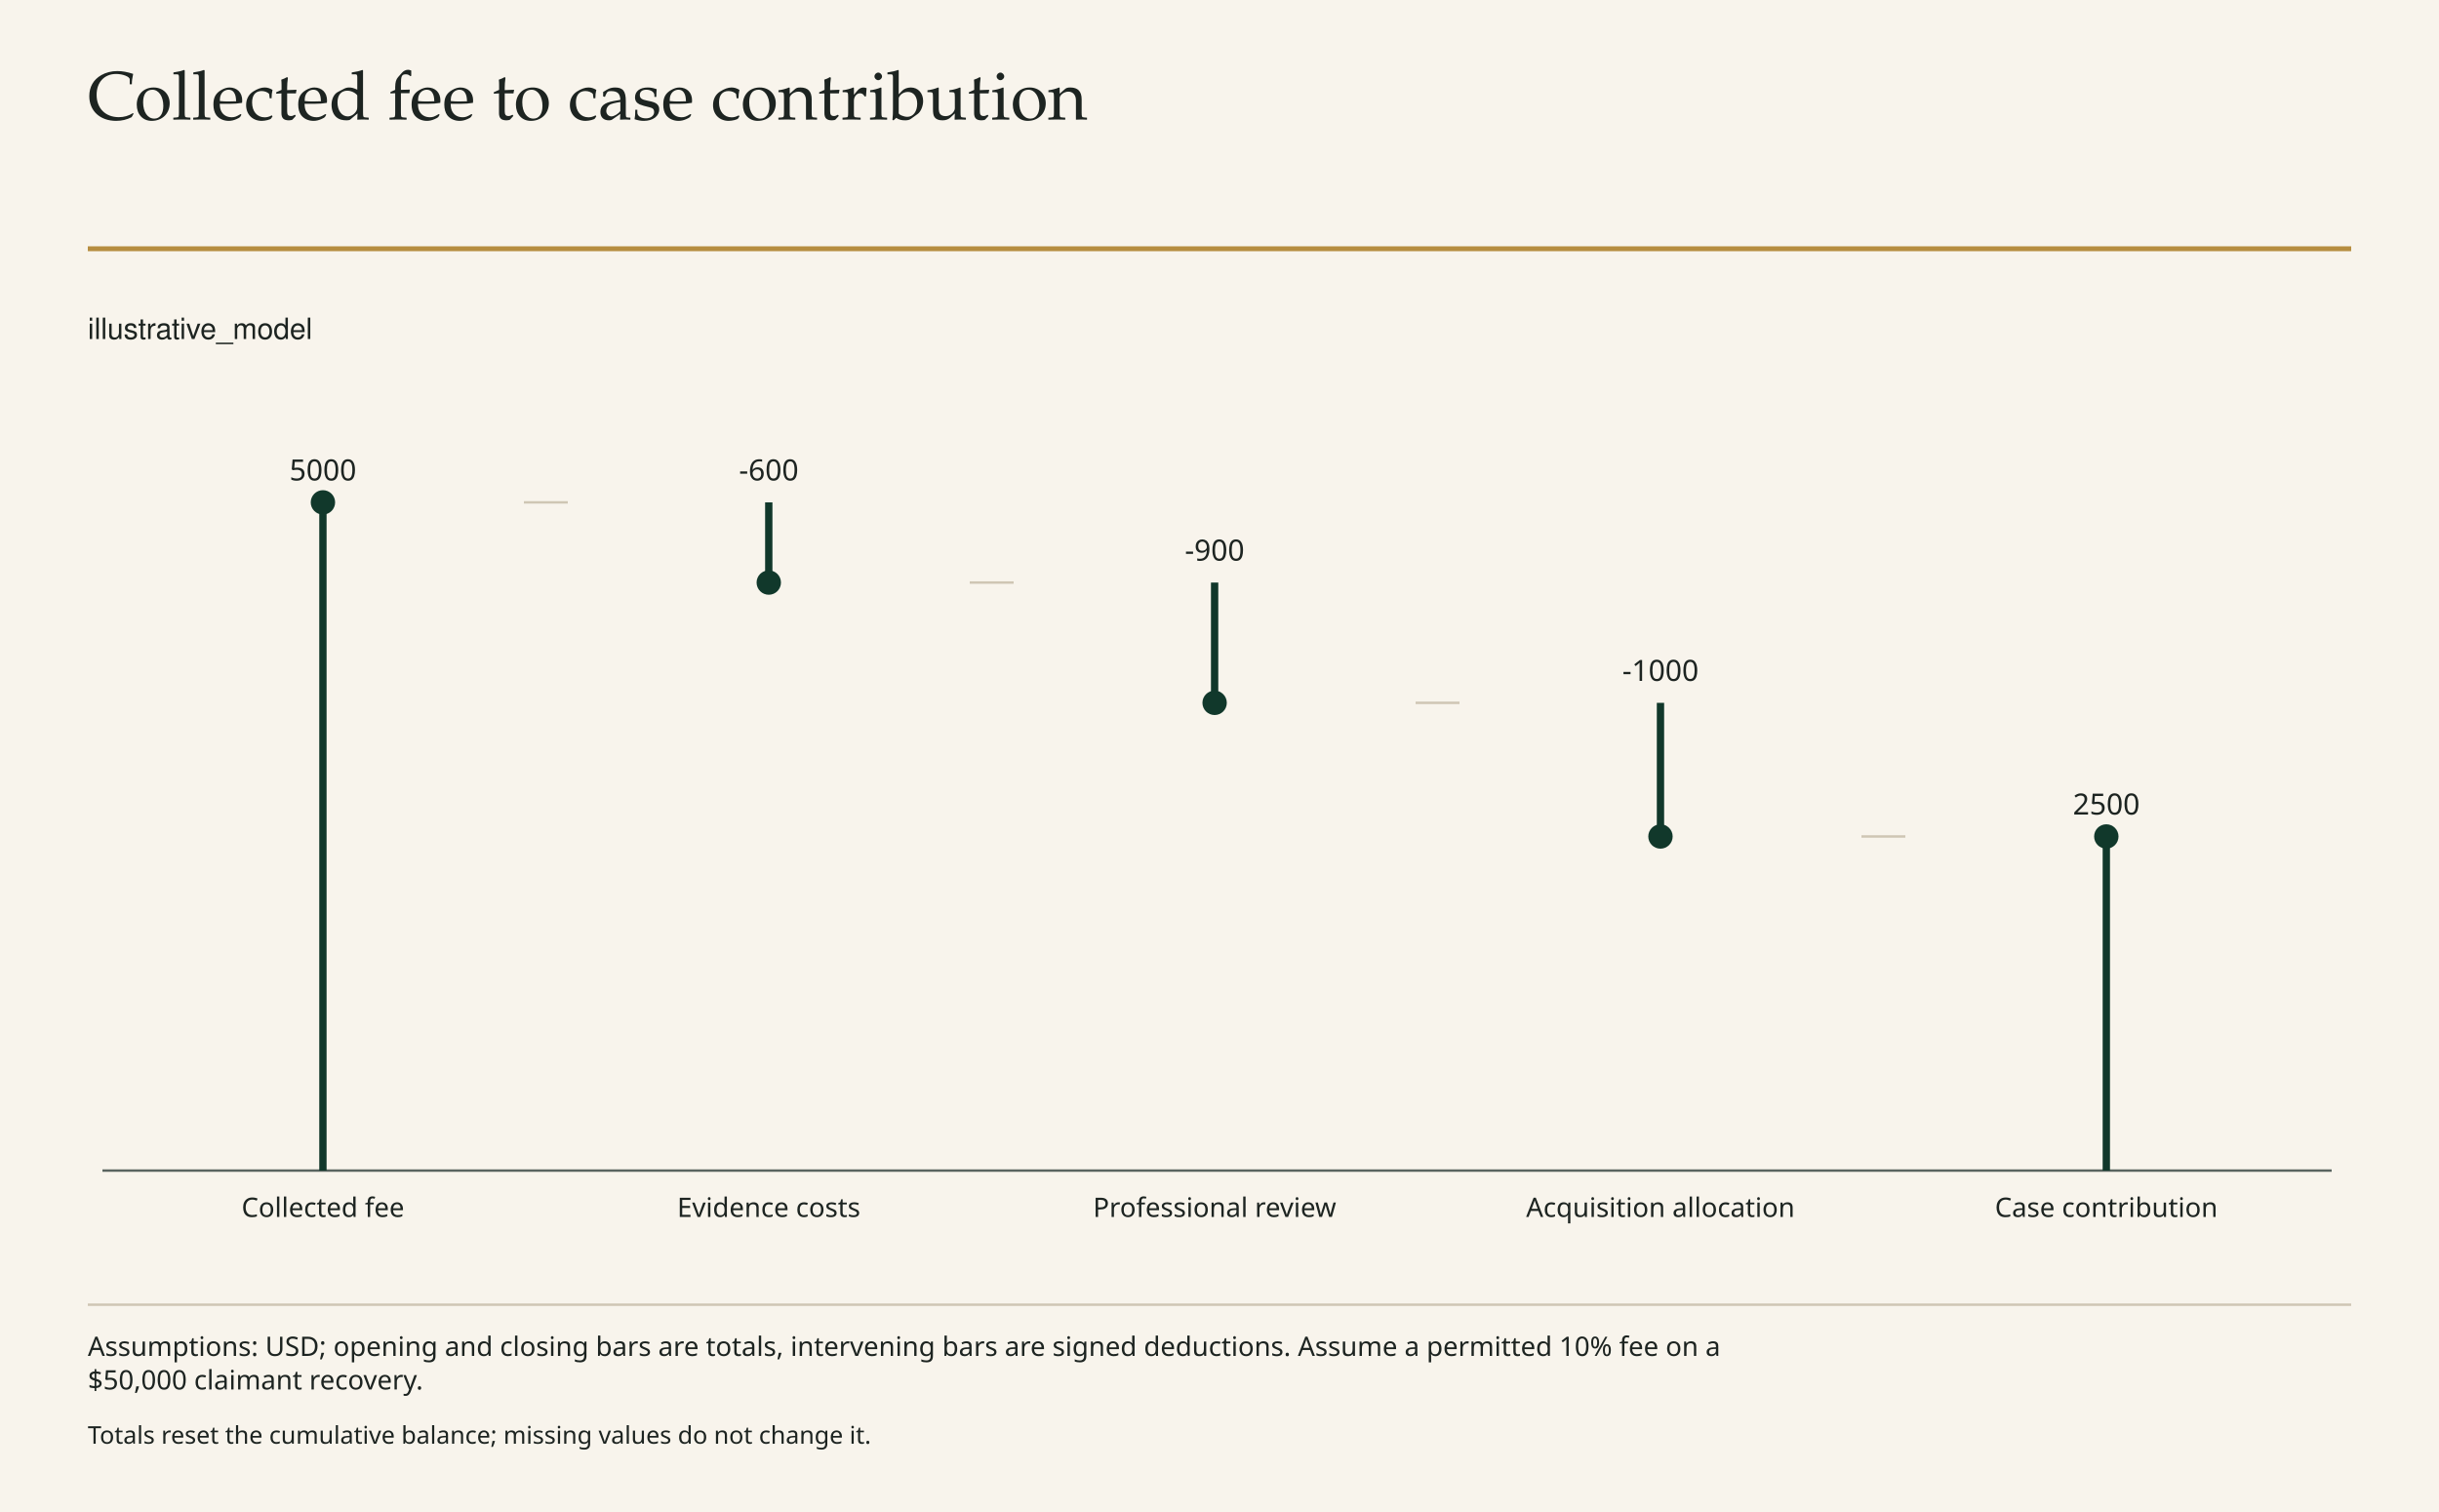
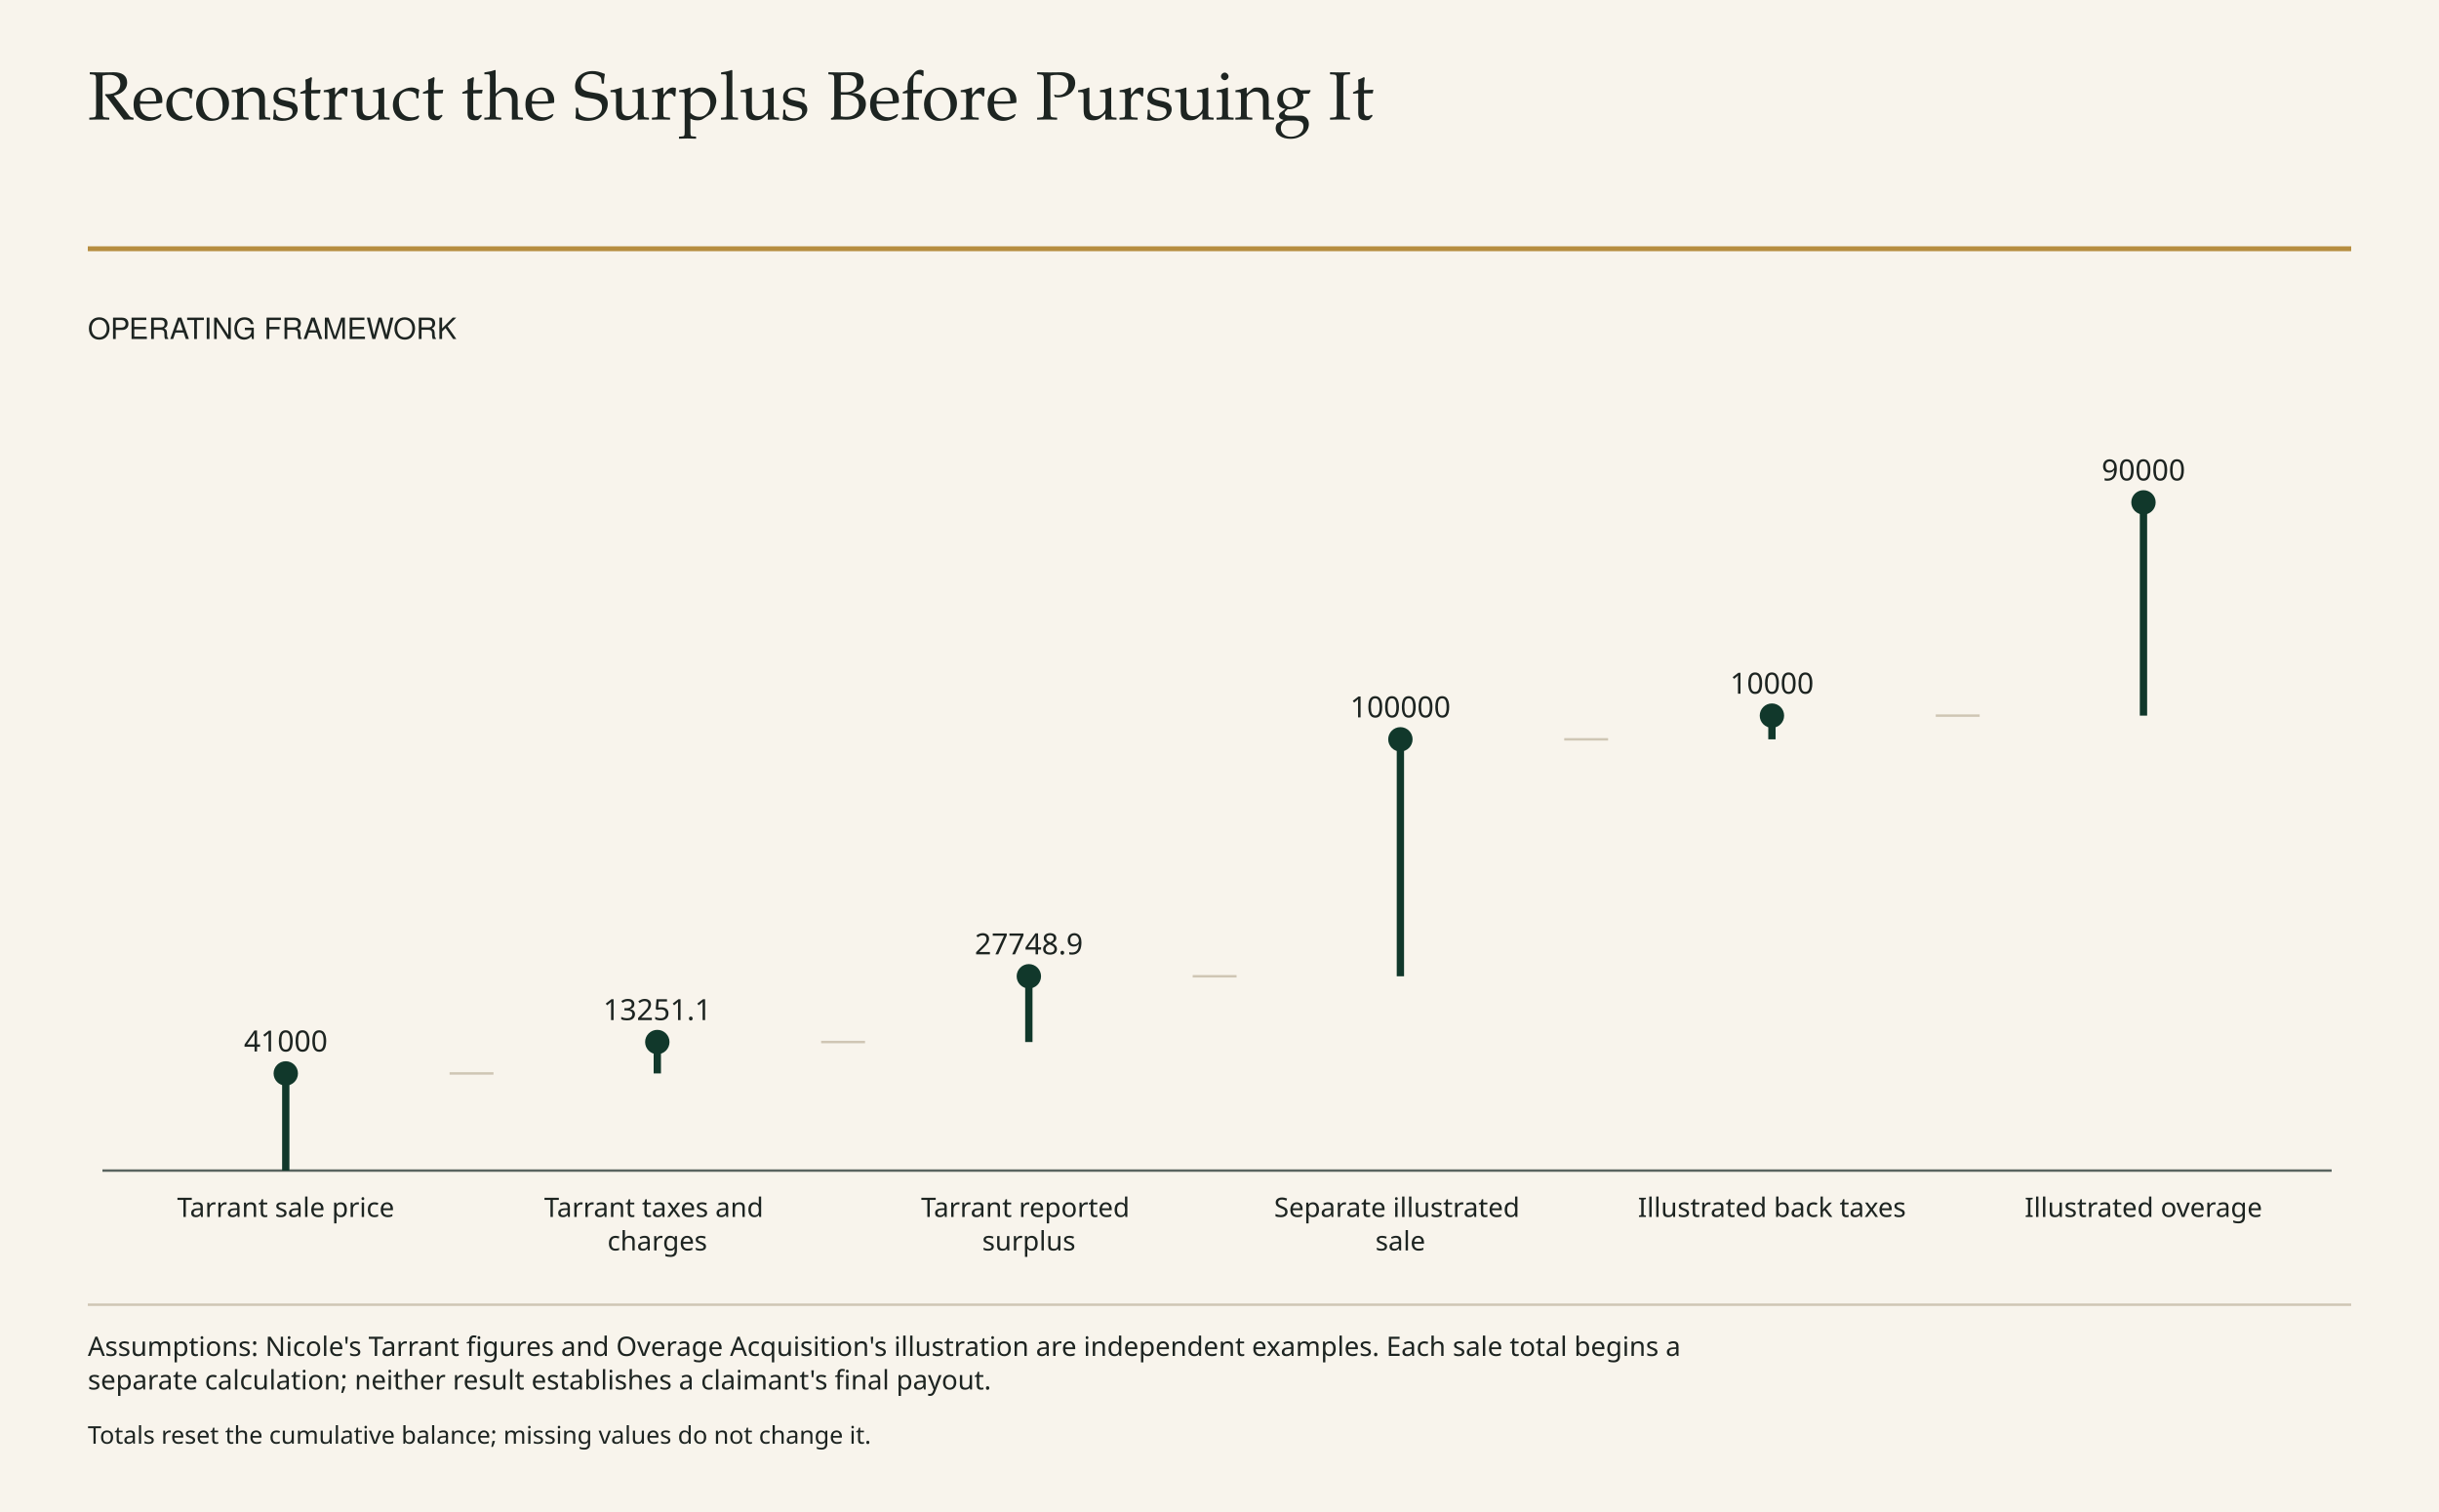
<svg xmlns="http://www.w3.org/2000/svg" viewBox="0 0 1000 620" role="img">
  <rect x="0" y="0" width="1000" height="620" fill="#F8F4EC" stroke="none" stroke-width="1" />
  <text x="36" y="49" font-family="Palatino, Georgia, serif" font-size="28" fill="#1D2421" text-anchor="start" style="font-variant-numeric:tabular-nums">
-     <tspan x="36" dy="0">Collected fee to case contribution</tspan>
+     <tspan x="36" dy="0">Reconstruct the Surplus Before Pursuing It</tspan>
  </text>
  <line x1="36" y1="102" x2="964" y2="102" stroke="#B68D40" stroke-width="2" />
  <text x="36" y="139" font-family="Helvetica, sans-serif" font-size="12" fill="#1D2421" text-anchor="start" style="font-variant-numeric:tabular-nums">
-     <tspan x="36" dy="0">illustrative_model</tspan>
+     <tspan x="36" dy="0">OPERATING FRAMEWORK</tspan>
  </text>
  <line x1="42" y1="480.0" x2="956" y2="480.0" stroke="#5A6560" stroke-width="1" />
-   <line x1="132.4" y1="480.0" x2="132.4" y2="206.0" stroke="#11382B" stroke-width="3" />
-   <circle cx="132.4" cy="206.0" r="5" fill="#11382B" stroke="none" stroke-width="1" />
-   <text x="132.4" y="197.0" font-family="Optima, Calibri, sans-serif" font-size="12" fill="#1D2421" text-anchor="middle" style="font-variant-numeric:tabular-nums">
-     <tspan x="132.4" dy="0">5000</tspan>
+   <line x1="117.167" y1="480.0" x2="117.167" y2="440.163" stroke="#11382B" stroke-width="3" />
+   <circle cx="117.167" cy="440.163" r="5" fill="#11382B" stroke="none" stroke-width="1" />
+   <text x="117.167" y="431.163" font-family="Optima, Calibri, sans-serif" font-size="12" fill="#1D2421" text-anchor="middle" style="font-variant-numeric:tabular-nums">
+     <tspan x="117.167" dy="0">41000</tspan>
  </text>
-   <text x="132.4" y="499" font-family="Optima, Calibri, sans-serif" font-size="11" fill="#1D2421" text-anchor="middle" style="font-variant-numeric:tabular-nums">
-     <tspan x="132.4" dy="0">Collected fee</tspan>
+   <text x="117.167" y="499" font-family="Optima, Calibri, sans-serif" font-size="11" fill="#1D2421" text-anchor="middle" style="font-variant-numeric:tabular-nums">
+     <tspan x="117.167" dy="0">Tarrant sale price</tspan>
  </text>
-   <line x1="214.8" y1="206.0" x2="232.8" y2="206.0" stroke="#CFC6B4" stroke-width="1" />
-   <line x1="315.2" y1="206.0" x2="315.2" y2="238.88" stroke="#11382B" stroke-width="3" />
-   <circle cx="315.2" cy="238.88" r="5" fill="#11382B" stroke="none" stroke-width="1" />
-   <text x="315.2" y="197.0" font-family="Optima, Calibri, sans-serif" font-size="12" fill="#1D2421" text-anchor="middle" style="font-variant-numeric:tabular-nums">
-     <tspan x="315.2" dy="0">-600</tspan>
+   <line x1="184.333" y1="440.163" x2="202.333" y2="440.163" stroke="#CFC6B4" stroke-width="1" />
+   <line x1="269.5" y1="440.163" x2="269.5" y2="427.288" stroke="#11382B" stroke-width="3" />
+   <circle cx="269.5" cy="427.288" r="5" fill="#11382B" stroke="none" stroke-width="1" />
+   <text x="269.5" y="418.288" font-family="Optima, Calibri, sans-serif" font-size="12" fill="#1D2421" text-anchor="middle" style="font-variant-numeric:tabular-nums">
+     <tspan x="269.5" dy="0">13251.1</tspan>
  </text>
-   <text x="315.2" y="499" font-family="Optima, Calibri, sans-serif" font-size="11" fill="#1D2421" text-anchor="middle" style="font-variant-numeric:tabular-nums">
-     <tspan x="315.2" dy="0">Evidence costs</tspan>
+   <text x="269.5" y="499" font-family="Optima, Calibri, sans-serif" font-size="11" fill="#1D2421" text-anchor="middle" style="font-variant-numeric:tabular-nums">
+     <tspan x="269.5" dy="0">Tarrant taxes and</tspan>
+     <tspan x="269.5" dy="13.75">charges</tspan>
  </text>
-   <line x1="397.6" y1="238.88" x2="415.6" y2="238.88" stroke="#CFC6B4" stroke-width="1" />
-   <line x1="498.0" y1="238.88" x2="498.0" y2="288.2" stroke="#11382B" stroke-width="3" />
-   <circle cx="498.0" cy="288.2" r="5" fill="#11382B" stroke="none" stroke-width="1" />
-   <text x="498.0" y="229.88" font-family="Optima, Calibri, sans-serif" font-size="12" fill="#1D2421" text-anchor="middle" style="font-variant-numeric:tabular-nums">
-     <tspan x="498.0" dy="0">-900</tspan>
+   <line x1="336.667" y1="427.288" x2="354.667" y2="427.288" stroke="#CFC6B4" stroke-width="1" />
+   <line x1="421.833" y1="427.288" x2="421.833" y2="400.326" stroke="#11382B" stroke-width="3" />
+   <circle cx="421.833" cy="400.326" r="5" fill="#11382B" stroke="none" stroke-width="1" />
+   <text x="421.833" y="391.326" font-family="Optima, Calibri, sans-serif" font-size="12" fill="#1D2421" text-anchor="middle" style="font-variant-numeric:tabular-nums">
+     <tspan x="421.833" dy="0">27748.9</tspan>
  </text>
-   <text x="498.0" y="499" font-family="Optima, Calibri, sans-serif" font-size="11" fill="#1D2421" text-anchor="middle" style="font-variant-numeric:tabular-nums">
-     <tspan x="498.0" dy="0">Professional review</tspan>
+   <text x="421.833" y="499" font-family="Optima, Calibri, sans-serif" font-size="11" fill="#1D2421" text-anchor="middle" style="font-variant-numeric:tabular-nums">
+     <tspan x="421.833" dy="0">Tarrant reported</tspan>
+     <tspan x="421.833" dy="13.75">surplus</tspan>
  </text>
-   <line x1="580.4" y1="288.2" x2="598.4" y2="288.2" stroke="#CFC6B4" stroke-width="1" />
-   <line x1="680.8" y1="288.2" x2="680.8" y2="343.0" stroke="#11382B" stroke-width="3" />
-   <circle cx="680.8" cy="343.0" r="5" fill="#11382B" stroke="none" stroke-width="1" />
-   <text x="680.8" y="279.2" font-family="Optima, Calibri, sans-serif" font-size="12" fill="#1D2421" text-anchor="middle" style="font-variant-numeric:tabular-nums">
-     <tspan x="680.8" dy="0">-1000</tspan>
+   <line x1="489.0" y1="400.326" x2="507.0" y2="400.326" stroke="#CFC6B4" stroke-width="1" />
+   <line x1="574.167" y1="400.326" x2="574.167" y2="303.163" stroke="#11382B" stroke-width="3" />
+   <circle cx="574.167" cy="303.163" r="5" fill="#11382B" stroke="none" stroke-width="1" />
+   <text x="574.167" y="294.163" font-family="Optima, Calibri, sans-serif" font-size="12" fill="#1D2421" text-anchor="middle" style="font-variant-numeric:tabular-nums">
+     <tspan x="574.167" dy="0">100000</tspan>
  </text>
-   <text x="680.8" y="499" font-family="Optima, Calibri, sans-serif" font-size="11" fill="#1D2421" text-anchor="middle" style="font-variant-numeric:tabular-nums">
-     <tspan x="680.8" dy="0">Acquisition allocation</tspan>
+   <text x="574.167" y="499" font-family="Optima, Calibri, sans-serif" font-size="11" fill="#1D2421" text-anchor="middle" style="font-variant-numeric:tabular-nums">
+     <tspan x="574.167" dy="0">Separate illustrated</tspan>
+     <tspan x="574.167" dy="13.75">sale</tspan>
  </text>
-   <line x1="763.2" y1="343.0" x2="781.2" y2="343.0" stroke="#CFC6B4" stroke-width="1" />
-   <line x1="863.6" y1="480.0" x2="863.6" y2="343.0" stroke="#11382B" stroke-width="3" />
-   <circle cx="863.6" cy="343.0" r="5" fill="#11382B" stroke="none" stroke-width="1" />
-   <text x="863.6" y="334.0" font-family="Optima, Calibri, sans-serif" font-size="12" fill="#1D2421" text-anchor="middle" style="font-variant-numeric:tabular-nums">
-     <tspan x="863.6" dy="0">2500</tspan>
+   <line x1="641.333" y1="303.163" x2="659.333" y2="303.163" stroke="#CFC6B4" stroke-width="1" />
+   <line x1="726.5" y1="303.163" x2="726.5" y2="293.447" stroke="#11382B" stroke-width="3" />
+   <circle cx="726.5" cy="293.447" r="5" fill="#11382B" stroke="none" stroke-width="1" />
+   <text x="726.5" y="284.447" font-family="Optima, Calibri, sans-serif" font-size="12" fill="#1D2421" text-anchor="middle" style="font-variant-numeric:tabular-nums">
+     <tspan x="726.5" dy="0">10000</tspan>
  </text>
-   <text x="863.6" y="499" font-family="Optima, Calibri, sans-serif" font-size="11" fill="#1D2421" text-anchor="middle" style="font-variant-numeric:tabular-nums">
-     <tspan x="863.6" dy="0">Case contribution</tspan>
+   <text x="726.5" y="499" font-family="Optima, Calibri, sans-serif" font-size="11" fill="#1D2421" text-anchor="middle" style="font-variant-numeric:tabular-nums">
+     <tspan x="726.5" dy="0">Illustrated back taxes</tspan>
+   </text>
+   <line x1="793.667" y1="293.447" x2="811.667" y2="293.447" stroke="#CFC6B4" stroke-width="1" />
+   <line x1="878.833" y1="293.447" x2="878.833" y2="206.0" stroke="#11382B" stroke-width="3" />
+   <circle cx="878.833" cy="206.0" r="5" fill="#11382B" stroke="none" stroke-width="1" />
+   <text x="878.833" y="197.0" font-family="Optima, Calibri, sans-serif" font-size="12" fill="#1D2421" text-anchor="middle" style="font-variant-numeric:tabular-nums">
+     <tspan x="878.833" dy="0">90000</tspan>
+   </text>
+   <text x="878.833" y="499" font-family="Optima, Calibri, sans-serif" font-size="11" fill="#1D2421" text-anchor="middle" style="font-variant-numeric:tabular-nums">
+     <tspan x="878.833" dy="0">Illustrated overage</tspan>
  </text>
  <line x1="36" y1="535" x2="964" y2="535" stroke="#CFC6B4" stroke-width="1" />
  <text x="36" y="556" font-family="Optima, Calibri, sans-serif" font-size="11" fill="#1D2421" text-anchor="start" style="font-variant-numeric:tabular-nums">
-     <tspan x="36" dy="0">Assumptions: USD; opening and closing bars are totals, intervening bars are signed deductions. Assume a permitted 10% fee on a</tspan>
-     <tspan x="36" dy="13.75">$50,000 claimant recovery.</tspan>
+     <tspan x="36" dy="0">Assumptions: Nicole's Tarrant figures and Overage Acquisition's illustration are independent examples. Each sale total begins a</tspan>
+     <tspan x="36" dy="13.75">separate calculation; neither result establishes a claimant's final payout.</tspan>
  </text>
  <text x="36" y="592" font-family="Optima, Calibri, sans-serif" font-size="10" fill="#1D2421" text-anchor="start" style="font-variant-numeric:tabular-nums">
    <tspan x="36" dy="0">Totals reset the cumulative balance; missing values do not change it.</tspan>
  </text>
</svg>
